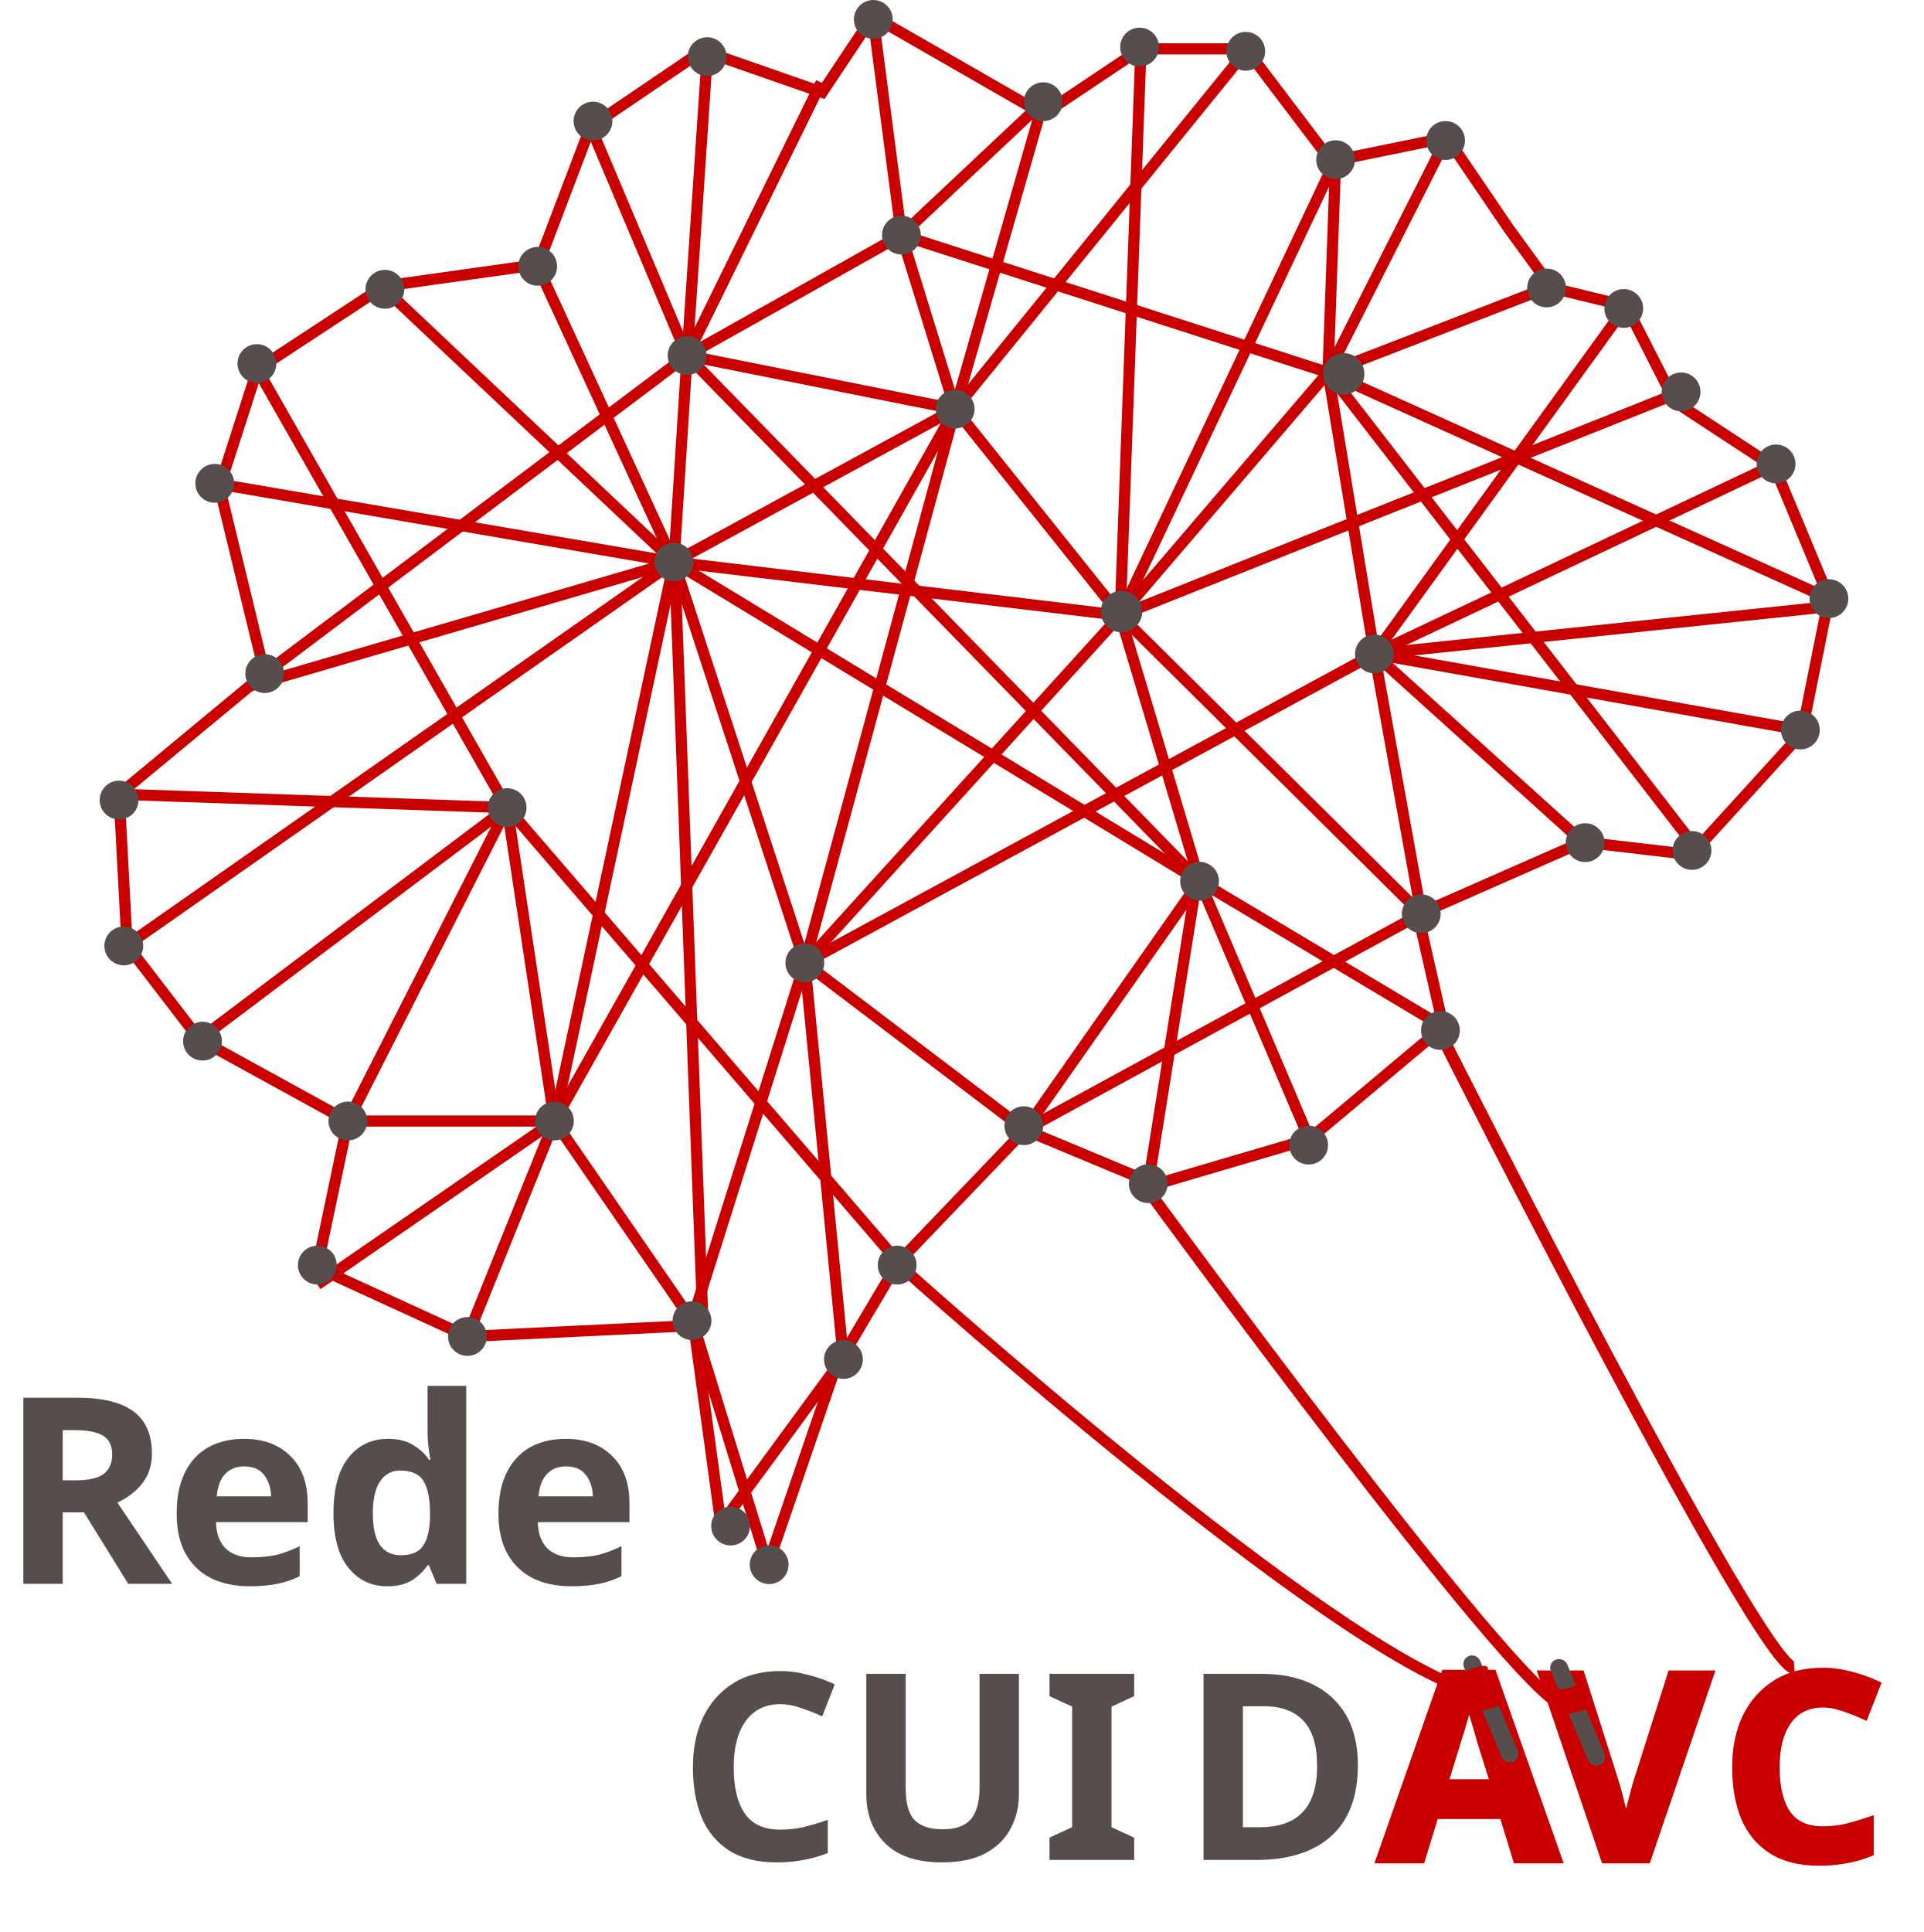
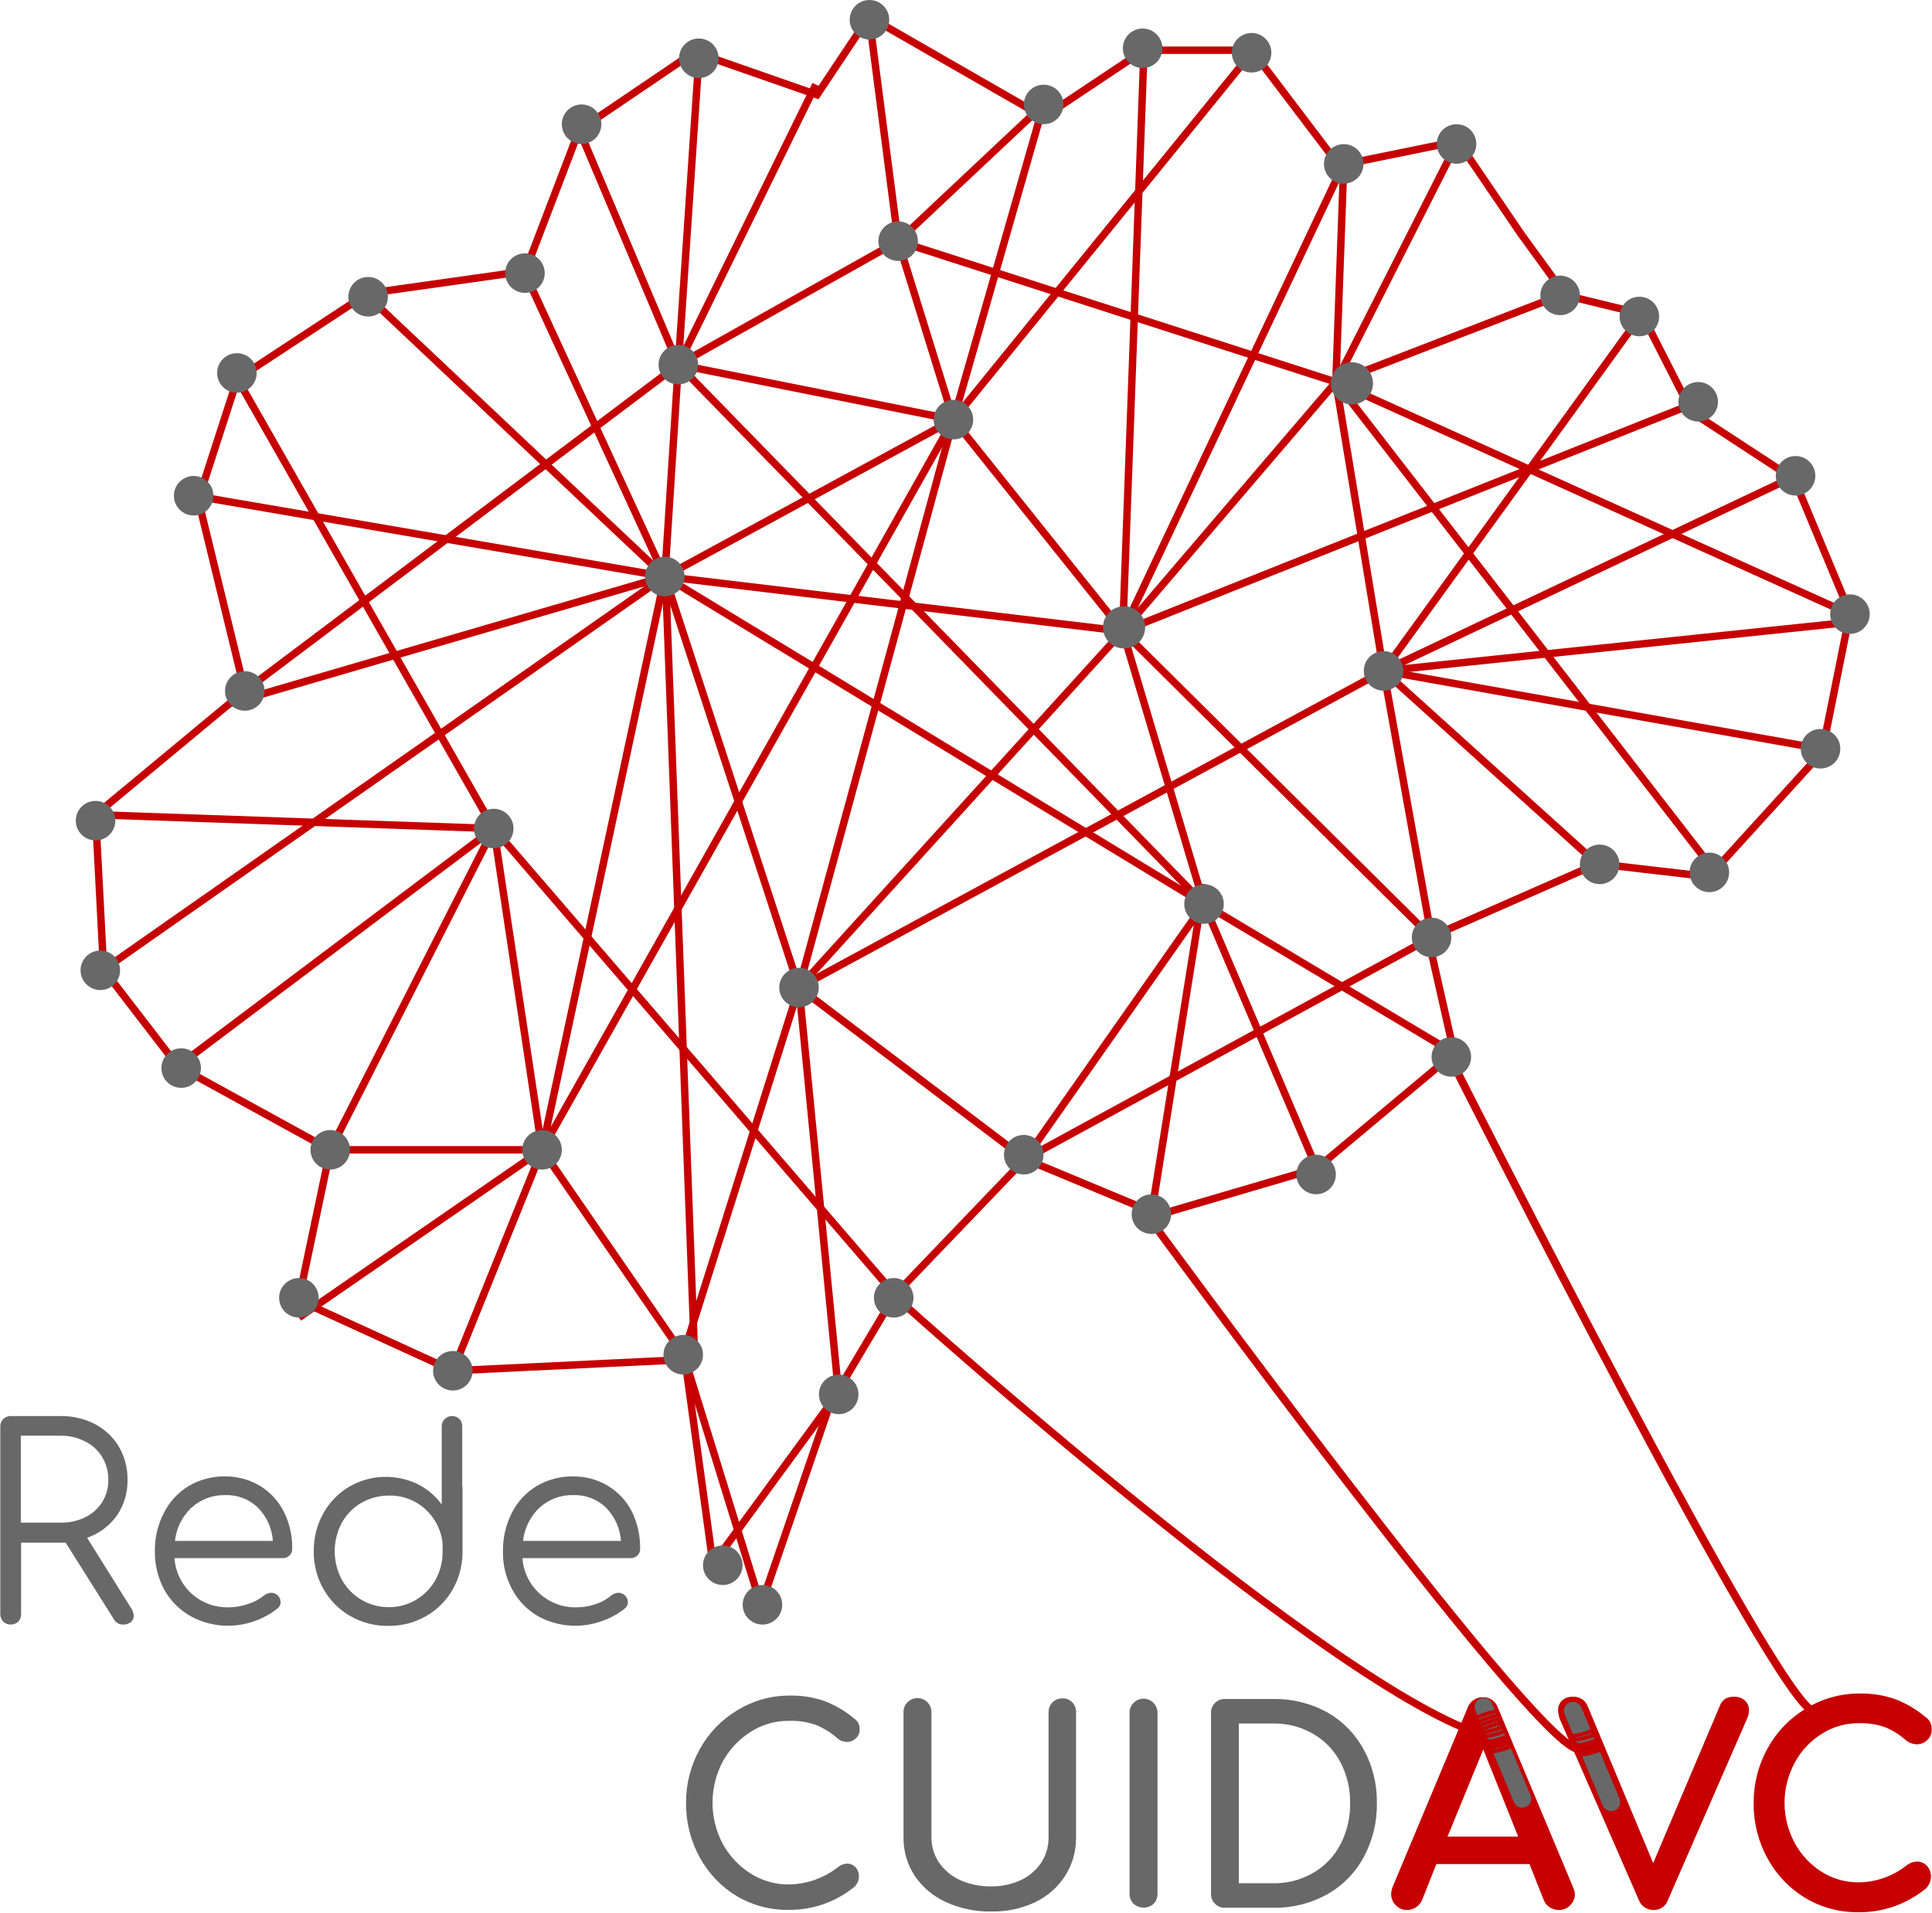
- <svg xmlns="http://www.w3.org/2000/svg" viewBox="0 0 86.24 86.62">
-   <g id="b7fd9352-2a1b-4f83-9048-a887847f42cc" data-name="Camada 2">
-     <g id="fd2fbf34-5417-4d8d-b3c2-313341dd1f88" data-name="layout">
-       <g>
-         <polyline points="34.6 69.66 37.44 61.38 40.28 56.59 45.96 50.66 51.81 53.1 58.71 51.07 64.72 46.03 63.58 41 70.97 37.75 75.84 38.32 80.79 32.88 82.01 26.79 79.58 20.95 75.11 18.02 72.92 13.72 69.59 12.91 67.64 10.23 64.88 6.17 59.69 7.23 55.87 2.19 51.16 2.19 46.78 5.12 39.14 0.73 36.87 4.14 31.51 2.27 26.48 5.68 24.13 11.86 17.22 12.83 11.54 16.56 9.84 21.84 11.87 30.2 5.34 35.61 5.7 42.38 8.94 46.6 15.6 50.26 14.22 56.83 20.96 59.92 31.11 59.43 32.33 68.36" fill="none" stroke="#ca0000" stroke-miterlimit="10" stroke-width="0.5" />
-         <line x1="32.32" y1="68.36" x2="37.44" y2="61.38" fill="none" stroke="#ca0000" stroke-miterlimit="10" stroke-width="0.5" />
-         <line x1="34.39" y1="70.07" x2="31.11" y2="59.43" fill="none" stroke="#ca0000" stroke-miterlimit="10" stroke-width="0.5" />
-         <line x1="45.96" y1="50.66" x2="36.09" y2="43.17" fill="none" stroke="#ca0000" stroke-miterlimit="10" stroke-width="0.5" />
-         <line x1="53.79" y1="39.51" x2="45.96" y2="50.66" fill="none" stroke="#ca0000" stroke-miterlimit="10" stroke-width="0.5" />
-         <line x1="58.71" y1="51.07" x2="53.79" y2="39.51" fill="none" stroke="#ca0000" stroke-miterlimit="10" stroke-width="0.5" />
-         <line x1="64.72" y1="46.04" x2="53.79" y2="39.51" fill="none" stroke="#ca0000" stroke-miterlimit="10" stroke-width="0.5" />
-         <line x1="51.49" y1="53.07" x2="53.79" y2="38.65" fill="none" stroke="#ca0000" stroke-miterlimit="10" stroke-width="0.5" />
-         <line x1="63.73" y1="40.97" x2="45.96" y2="50.66" fill="none" stroke="#ca0000" stroke-miterlimit="10" stroke-width="0.5" />
-         <line x1="61.63" y1="29.32" x2="63.73" y2="40.97" fill="none" stroke="#ca0000" stroke-miterlimit="10" stroke-width="0.5" />
-         <line x1="70.97" y1="37.75" x2="61.63" y2="29.32" fill="none" stroke="#ca0000" stroke-miterlimit="10" stroke-width="0.5" />
-         <line x1="69.35" y1="12.91" x2="59.55" y2="16.7" fill="none" stroke="#ca0000" stroke-miterlimit="10" stroke-width="0.5" />
-         <line x1="75.87" y1="37.78" x2="59.55" y2="16.7" fill="none" stroke="#ca0000" stroke-miterlimit="10" stroke-width="0.5" />
-         <line x1="81.6" y1="27.24" x2="61.63" y2="29.32" fill="none" stroke="#ca0000" stroke-miterlimit="10" stroke-width="0.5" />
-         <line x1="63.73" y1="40.97" x2="50.23" y2="27.59" fill="none" stroke="#ca0000" stroke-miterlimit="10" stroke-width="0.5" />
-         <line x1="82.01" y1="26.84" x2="59.55" y2="16.7" fill="none" stroke="#ca0000" stroke-miterlimit="10" stroke-width="0.5" />
-         <line x1="75.38" y1="17.57" x2="50.23" y2="27.59" fill="none" stroke="#ca0000" stroke-miterlimit="10" stroke-width="0.5" />
-         <line x1="79.64" y1="20.8" x2="61.63" y2="29.32" fill="none" stroke="#ca0000" stroke-miterlimit="10" stroke-width="0.5" />
-         <line x1="80.73" y1="32.73" x2="61.63" y2="29.32" fill="none" stroke="#ca0000" stroke-miterlimit="10" stroke-width="0.5" />
-         <line x1="64.88" y1="6.17" x2="59.55" y2="16.7" fill="none" stroke="#ca0000" stroke-miterlimit="10" stroke-width="0.5" />
-         <line x1="59.89" y1="7.16" x2="59.55" y2="16.7" fill="none" stroke="#ca0000" stroke-miterlimit="10" stroke-width="0.5" />
-         <line x1="51.16" y1="2.19" x2="50.23" y2="27.59" fill="none" stroke="#ca0000" stroke-miterlimit="10" stroke-width="0.5" />
-         <line x1="55.86" y1="2.3" x2="42.83" y2="18.34" fill="none" stroke="#ca0000" stroke-miterlimit="10" stroke-width="0.5" />
-         <line x1="40.42" y1="10.54" x2="42.83" y2="18.34" fill="none" stroke="#ca0000" stroke-miterlimit="10" stroke-width="0.5" />
-         <line x1="50.23" y1="27.59" x2="42.83" y2="18.34" fill="none" stroke="#ca0000" stroke-miterlimit="10" stroke-width="0.5" />
-         <line x1="36.09" y1="43.17" x2="50.23" y2="27.59" fill="none" stroke="#ca0000" stroke-miterlimit="10" stroke-width="0.5" />
-         <line x1="53.79" y1="39.51" x2="50.23" y2="27.59" fill="none" stroke="#ca0000" stroke-miterlimit="10" stroke-width="0.5" />
-         <line x1="59.89" y1="7.16" x2="50.23" y2="27.59" fill="none" stroke="#ca0000" stroke-miterlimit="10" stroke-width="0.5" />
-         <line x1="46.78" y1="4.56" x2="42.83" y2="18.34" fill="none" stroke="#ca0000" stroke-miterlimit="10" stroke-width="0.5" />
-         <line x1="39.16" y1="0.87" x2="40.42" y2="10.54" fill="none" stroke="#ca0000" stroke-miterlimit="10" stroke-width="0.5" />
-         <line x1="31.71" y1="2.54" x2="30.81" y2="15.94" fill="none" stroke="#ca0000" stroke-miterlimit="10" stroke-width="0.5" />
-         <line x1="26.48" y1="5.68" x2="30.81" y2="15.94" fill="none" stroke="#ca0000" stroke-miterlimit="10" stroke-width="0.5" />
-         <line x1="24.11" y1="11.94" x2="30.22" y2="25.2" fill="none" stroke="#ca0000" stroke-miterlimit="10" stroke-width="0.5" />
-         <line x1="30.81" y1="15.94" x2="42.83" y2="18.34" fill="none" stroke="#ca0000" stroke-miterlimit="10" stroke-width="0.5" />
-         <line x1="36.82" y1="3.7" x2="30.81" y2="15.94" fill="none" stroke="#ca0000" stroke-miterlimit="10" stroke-width="0.5" />
-         <line x1="40.42" y1="10.54" x2="30.81" y2="15.94" fill="none" stroke="#ca0000" stroke-miterlimit="10" stroke-width="0.5" />
-         <line x1="46.78" y1="4.56" x2="40.42" y2="10.54" fill="none" stroke="#ca0000" stroke-miterlimit="10" stroke-width="0.5" />
-         <line x1="59.55" y1="16.7" x2="40.42" y2="10.54" fill="none" stroke="#ca0000" stroke-miterlimit="10" stroke-width="0.5" />
-         <line x1="61.63" y1="29.32" x2="59.55" y2="16.7" fill="none" stroke="#ca0000" stroke-miterlimit="10" stroke-width="0.5" />
-         <line x1="50.23" y1="27.59" x2="59.55" y2="16.7" fill="none" stroke="#ca0000" stroke-miterlimit="10" stroke-width="0.5" />
-         <line x1="11.87" y1="30.2" x2="30.81" y2="15.94" fill="none" stroke="#ca0000" stroke-miterlimit="10" stroke-width="0.5" />
-         <line x1="9.63" y1="21.67" x2="30.22" y2="25.2" fill="none" stroke="#ca0000" stroke-miterlimit="10" stroke-width="0.5" />
-         <line x1="17.26" y1="12.97" x2="30.22" y2="25.2" fill="none" stroke="#ca0000" stroke-miterlimit="10" stroke-width="0.5" />
-         <line x1="11.54" y1="16.56" x2="22.74" y2="36.21" fill="none" stroke="#ca0000" stroke-miterlimit="10" stroke-width="0.5" />
-         <line x1="15.6" y1="50.26" x2="22.74" y2="36.21" fill="none" stroke="#ca0000" stroke-miterlimit="10" stroke-width="0.5" />
-         <line x1="5.69" y1="42.38" x2="30.22" y2="25.2" fill="none" stroke="#ca0000" stroke-miterlimit="10" stroke-width="0.5" />
-         <line x1="5.34" y1="35.61" x2="22.74" y2="36.21" fill="none" stroke="#ca0000" stroke-miterlimit="10" stroke-width="0.5" />
-         <line x1="8.94" y1="46.6" x2="22.74" y2="36.21" fill="none" stroke="#ca0000" stroke-miterlimit="10" stroke-width="0.5" />
-         <line x1="30.22" y1="25.2" x2="11.2" y2="30.76" fill="none" stroke="#ca0000" stroke-miterlimit="10" stroke-width="0.5" />
-         <line x1="30.22" y1="25.2" x2="36.09" y2="43.17" fill="none" stroke="#ca0000" stroke-miterlimit="10" stroke-width="0.5" />
-         <line x1="42.83" y1="18.34" x2="36.09" y2="43.17" fill="none" stroke="#ca0000" stroke-miterlimit="10" stroke-width="0.5" />
-         <line x1="30.22" y1="25.2" x2="50.23" y2="27.59" fill="none" stroke="#ca0000" stroke-miterlimit="10" stroke-width="0.5" />
-         <line x1="53.79" y1="39.51" x2="30.22" y2="25.2" fill="none" stroke="#ca0000" stroke-miterlimit="10" stroke-width="0.5" />
-         <line x1="61.63" y1="29.32" x2="36.09" y2="43.17" fill="none" stroke="#ca0000" stroke-miterlimit="10" stroke-width="0.5" />
-         <line x1="31.03" y1="59.21" x2="36.09" y2="43.17" fill="none" stroke="#ca0000" stroke-miterlimit="10" stroke-width="0.5" />
-         <line x1="40.28" y1="56.59" x2="22.74" y2="36.21" fill="none" stroke="#ca0000" stroke-miterlimit="10" stroke-width="0.5" />
-         <line x1="24.86" y1="50.26" x2="42.83" y2="18.34" fill="none" stroke="#ca0000" stroke-miterlimit="10" stroke-width="0.5" />
-         <line x1="22.74" y1="36.21" x2="24.86" y2="50.26" fill="none" stroke="#ca0000" stroke-miterlimit="10" stroke-width="0.5" />
-         <line x1="30.22" y1="25.2" x2="24.86" y2="50.26" fill="none" stroke="#ca0000" stroke-miterlimit="10" stroke-width="0.5" />
-         <line x1="31.51" y1="59.05" x2="30.22" y2="24.33" fill="none" stroke="#ca0000" stroke-miterlimit="10" stroke-width="0.5" />
-         <line x1="20.96" y1="59.92" x2="24.86" y2="50.26" fill="none" stroke="#ca0000" stroke-miterlimit="10" stroke-width="0.5" />
-         <line x1="15.6" y1="50.26" x2="24.86" y2="50.26" fill="none" stroke="#ca0000" stroke-miterlimit="10" stroke-width="0.5" />
-         <line x1="14.23" y1="57.59" x2="24.86" y2="50.26" fill="none" stroke="#ca0000" stroke-miterlimit="10" stroke-width="0.5" />
-         <line x1="31.03" y1="59.21" x2="24.86" y2="50.26" fill="none" stroke="#ca0000" stroke-miterlimit="10" stroke-width="0.5" />
-         <line x1="37.82" y1="60.95" x2="36.09" y2="43.17" fill="none" stroke="#ca0000" stroke-miterlimit="10" stroke-width="0.5" />
-         <line x1="72.92" y1="13.72" x2="61.63" y2="29.32" fill="none" stroke="#ca0000" stroke-miterlimit="10" stroke-width="0.5" />
-         <line x1="42.83" y1="18.34" x2="30.22" y2="25.2" fill="none" stroke="#ca0000" stroke-miterlimit="10" stroke-width="0.5" />
-         <line x1="53.79" y1="39.51" x2="30.81" y2="15.94" fill="none" stroke="#ca0000" stroke-miterlimit="10" stroke-width="0.5" />
-         <line x1="30.22" y1="25.2" x2="30.81" y2="15.94" fill="none" stroke="#ca0000" stroke-miterlimit="10" stroke-width="0.5" />
-         <text transform="translate(30.4 83.39)" font-size="11.69" fill="#564d4c" font-family="Comfortaa-Bold, Comfortaa" font-weight="700">CUI<tspan x="22.52" y="0" letter-spacing="-0.02em">D</tspan>
-           <tspan x="31.44" y="0" fill="#ca0000" stroke="#ca0000" stroke-miterlimit="10" stroke-width="0.3" letter-spacing="-0.08em">A</tspan>
-           <tspan x="38.72" y="0" fill="#ca0000" stroke="#ca0000" stroke-miterlimit="10" stroke-width="0.3" letter-spacing="-0.05em">V</tspan>
-           <tspan x="46.75" y="0" fill="#ca0000" stroke="#ca0000" stroke-miterlimit="10" stroke-width="0.3">C</tspan>
-         </text>
-         <text transform="translate(0 71.01)" font-size="11.69" fill="#564d4c" font-family="Comfortaa-Bold, Comfortaa" font-weight="700">R<tspan x="7.39" y="0" letter-spacing="-0.02em">e</tspan>
-           <tspan x="14.42" y="0">de</tspan>
-         </text>
-         <path d="M66.11,75.87C59.6,74,40.84,57.17,40.84,57.17" fill="none" stroke="#ca0000" stroke-miterlimit="10" stroke-width="0.5" />
-         <path d="M64.86,46.87s14.13,28,15.6,27.91" fill="none" stroke="#ca0000" stroke-miterlimit="10" stroke-width="0.54" />
-         <g>
-           <rect x="66.46" y="74.05" width="0.78" height="5.14" rx="0.39" transform="translate(-24.45 31.86) rotate(-22.78)" fill="#564d4c" />
-           <path d="M66.54,74.87c.18-.09-.05-.11-.78.18" fill="none" stroke="#ca0000" stroke-miterlimit="10" stroke-width="0.25" />
-           <path d="M66.74,75.39c.18-.1,0-.12-.77.17" fill="none" stroke="#ca0000" stroke-miterlimit="10" stroke-width="0.25" />
-           <path d="M66.68,75.22c.18-.09-.05-.12-.78.18" fill="none" stroke="#ca0000" stroke-miterlimit="10" stroke-width="0.25" />
-           <path d="M66.6,75.06c.17-.1,0-.12-.78.17" fill="none" stroke="#ca0000" stroke-miterlimit="10" stroke-width="0.25" />
-           <path d="M66,75.66s-.12,0,0,.07a4.14,4.14,0,0,0,.89-.24s.09-.08-.06,0" fill="none" stroke="#ca0000" stroke-miterlimit="10" stroke-width="0.25" />
-           <path d="M66.12,75.84s-.16,0-.09.07a3.68,3.68,0,0,0,.88-.24s.07-.09-.08,0" fill="none" stroke="#ca0000" stroke-miterlimit="10" stroke-width="0.25" />
-           <path d="M66.23,76.07s-.16,0-.09.07A3.61,3.61,0,0,0,67,75.9s.06-.09-.08-.05" fill="none" stroke="#ca0000" stroke-miterlimit="10" stroke-width="0.25" />
-           <path d="M66.28,76.22s-.16,0-.09.07a3.46,3.46,0,0,0,.88-.24s.07-.09-.07,0" fill="none" stroke="#ca0000" stroke-miterlimit="10" stroke-width="0.25" />
-           <path d="M66.35,76.34s-.17,0-.1.07a3.61,3.61,0,0,0,.89-.24s.06-.09-.08,0" fill="none" stroke="#ca0000" stroke-miterlimit="10" stroke-width="0.25" />
-           <path d="M66.4,76.51s-.16,0-.1.07a3.61,3.61,0,0,0,.89-.24s.06-.09-.08,0" fill="none" stroke="#ca0000" stroke-miterlimit="10" stroke-width="0.25" />
-         </g>
-         <path d="M51.43,53.3s16.5,22.59,18.64,23.14" fill="none" stroke="#ca0000" stroke-miterlimit="10" stroke-width="0.52" />
-         <g>
-           <path d="M71.73,79.14h0a.41.41,0,0,1-.52-.22l-1.67-4a.39.39,0,0,1,.22-.51h0a.41.41,0,0,1,.52.22l1.67,4A.39.39,0,0,1,71.73,79.14Z" fill="#564d4c" />
-           <path d="M69.89,75.82s-.12,0,0,.07a4,4,0,0,0,.9-.23s.09-.08,0,0" fill="none" stroke="#ca0000" stroke-miterlimit="10" stroke-width="0.25" />
-           <path d="M70,76s-.17,0-.1.07a4.19,4.19,0,0,0,.91-.23s.06-.09-.08,0" fill="none" stroke="#ca0000" stroke-miterlimit="10" stroke-width="0.25" />
-           <path d="M70.12,76.23s-.16,0-.09.07a4,4,0,0,0,.9-.23s.07-.09-.08,0" fill="none" stroke="#ca0000" stroke-miterlimit="10" stroke-width="0.25" />
-           <path d="M70.17,76.37s-.17,0-.1.07a3.52,3.52,0,0,0,.91-.22s.06-.09-.08,0" fill="none" stroke="#ca0000" stroke-miterlimit="10" stroke-width="0.25" />
-           <path d="M70.23,76.5s-.16,0-.09.07a4,4,0,0,0,.9-.23s.07-.09-.08,0" fill="none" stroke="#ca0000" stroke-miterlimit="10" stroke-width="0.25" />
-           <path d="M70.29,76.66s-.17,0-.1.07a3.38,3.38,0,0,0,.9-.22s.07-.09-.08-.05" fill="none" stroke="#ca0000" stroke-miterlimit="10" stroke-width="0.25" />
-         </g>
-         <circle cx="60.25" cy="16.76" r="0.93" fill="#564d4c" />
-         <circle cx="51.49" cy="53.07" r="0.87" fill="#564d4c" />
-         <circle cx="58.68" cy="51.34" r="0.87" fill="#564d4c" />
-         <circle cx="64.59" cy="46.2" r="0.87" fill="#564d4c" />
-         <circle cx="53.79" cy="39.51" r="0.87" fill="#564d4c" />
-         <circle cx="63.73" cy="40.97" r="0.87" fill="#564d4c" />
-         <circle cx="45.91" cy="50.47" r="0.87" fill="#564d4c" />
-         <circle cx="50.29" cy="27.42" r="0.93" fill="#564d4c" />
-         <circle cx="36.09" cy="43.17" r="0.87" fill="#564d4c" />
-         <circle cx="40.23" cy="56.72" r="0.87" fill="#564d4c" />
-         <circle cx="31.03" cy="59.21" r="0.87" fill="#564d4c" />
-         <circle cx="37.82" cy="60.95" r="0.87" fill="#564d4c" />
-         <circle cx="32.76" cy="68.42" r="0.87" fill="#564d4c" />
-         <circle cx="34.49" cy="70.15" r="0.87" fill="#564d4c" />
-         <circle cx="71.08" cy="37.78" r="0.87" fill="#564d4c" />
-         <circle cx="75.87" cy="38.13" r="0.87" fill="#564d4c" />
-         <circle cx="82.01" cy="26.84" r="0.87" fill="#564d4c" />
-         <circle cx="61.63" cy="29.32" r="0.87" fill="#564d4c" />
-         <circle cx="69.35" cy="12.91" r="0.87" fill="#564d4c" />
-         <circle cx="75.38" cy="17.57" r="0.87" fill="#564d4c" />
-         <circle cx="64.82" cy="6.3" r="0.87" fill="#564d4c" />
-         <circle cx="42.83" cy="18.34" r="0.87" fill="#564d4c" />
-         <circle cx="55.86" cy="2.3" r="0.87" fill="#564d4c" />
-         <circle cx="39.16" cy="0.87" r="0.87" fill="#564d4c" />
-         <circle cx="59.89" cy="7.16" r="0.87" fill="#564d4c" />
-         <circle cx="40.42" cy="10.54" r="0.87" fill="#564d4c" />
-         <circle cx="30.22" cy="25.2" r="0.87" fill="#564d4c" />
-         <circle cx="30.81" cy="15.94" r="0.87" fill="#564d4c" />
-         <circle cx="31.71" cy="2.54" r="0.87" fill="#564d4c" />
-         <circle cx="24.11" cy="11.94" r="0.87" fill="#564d4c" />
-         <circle cx="22.74" cy="36.21" r="0.87" fill="#564d4c" />
-         <circle cx="17.26" cy="12.97" r="0.87" fill="#564d4c" />
-         <circle cx="11.52" cy="16.3" r="0.87" fill="#564d4c" />
-         <circle cx="9.63" cy="21.67" r="0.87" fill="#564d4c" />
-         <circle cx="11.87" cy="30.2" r="0.87" fill="#564d4c" />
-         <circle cx="5.34" cy="35.87" r="0.87" fill="#564d4c" />
-         <circle cx="9.08" cy="46.68" r="0.87" fill="#564d4c" />
-         <circle cx="5.55" cy="42.41" r="0.87" fill="#564d4c" />
-         <circle cx="15.6" cy="50.26" r="0.87" fill="#564d4c" />
-         <circle cx="14.23" cy="56.72" r="0.87" fill="#564d4c" />
-         <circle cx="20.96" cy="59.92" r="0.87" fill="#564d4c" />
-         <circle cx="24.86" cy="50.26" r="0.87" fill="#564d4c" />
-         <circle cx="79.64" cy="20.8" r="0.87" fill="#564d4c" />
-         <circle cx="46.78" cy="4.56" r="0.87" fill="#564d4c" />
-         <circle cx="51.1" cy="2.11" r="0.87" fill="#564d4c" />
-         <circle cx="80.73" cy="32.73" r="0.87" fill="#564d4c" />
-         <circle cx="72.81" cy="13.83" r="0.87" fill="#564d4c" />
-         <circle cx="26.59" cy="5.43" r="0.87" fill="#564d4c" />
-       </g>
+ <svg xmlns="http://www.w3.org/2000/svg" viewBox="0 0 129.99 128.72">
+   <defs>
+     <style>.cls-1,.cls-4,.cls-5,.cls-6{fill:none;}.cls-1,.cls-3,.cls-4,.cls-5,.cls-6{stroke:#c60000;stroke-miterlimit:10;}.cls-1{stroke-width:0.5px;}.cls-2{fill:#686868;}.cls-3{fill:#c60000;stroke-width:0.3px;}.cls-4{stroke-width:0.54px;}.cls-5{stroke-width:0.25px;}.cls-6{stroke-width:0.52px;}</style>
+   </defs>
+   <g id="Layer_2" data-name="Layer 2">
+     <g id="Pontos">
+       <polyline class="cls-1" points="51.47 107.25 55.84 94.5 60.22 87.13 68.97 78 77.97 81.75 88.59 78.63 97.84 70.88 96.09 63.13 107.47 58.13 114.97 59 122.59 50.63 124.47 41.25 120.72 32.25 113.84 27.75 110.47 21.13 105.34 19.88 102.34 15.75 98.09 9.5 90.09 11.13 84.22 3.38 76.97 3.38 70.22 7.88 58.47 1.13 54.97 6.38 46.72 3.5 38.97 8.75 35.34 18.25 24.72 19.75 15.97 25.5 13.34 33.63 16.47 46.5 6.43 54.83 6.97 65.25 11.97 71.75 22.22 77.38 20.09 87.5 30.47 92.25 46.09 91.5 47.97 105.25" />
+       <line class="cls-1" x1="47.97" y1="105.25" x2="55.84" y2="94.5" />
+       <line class="cls-1" x1="51.15" y1="107.88" x2="46.09" y2="91.5" />
+       <line class="cls-1" x1="68.97" y1="78" x2="53.76" y2="66.46" />
+       <line class="cls-1" x1="81.01" y1="60.84" x2="68.97" y2="78" />
+       <line class="cls-1" x1="88.59" y1="78.63" x2="81.01" y2="60.84" />
+       <line class="cls-1" x1="97.84" y1="70.88" x2="81.01" y2="60.84" />
+       <line class="cls-1" x1="77.47" y1="81.71" x2="81.01" y2="59.5" />
+       <line class="cls-1" x1="96.32" y1="63.09" x2="68.97" y2="78" />
+       <line class="cls-1" x1="93.09" y1="45.15" x2="96.32" y2="63.09" />
+       <line class="cls-1" x1="107.47" y1="58.13" x2="93.09" y2="45.15" />
+       <line class="cls-1" x1="104.97" y1="19.88" x2="89.88" y2="25.71" />
+       <line class="cls-1" x1="115.01" y1="58.17" x2="89.88" y2="25.71" />
+       <line class="cls-1" x1="123.83" y1="41.94" x2="93.09" y2="45.15" />
+       <line class="cls-1" x1="96.32" y1="63.09" x2="75.54" y2="42.48" />
+       <line class="cls-1" x1="124.47" y1="41.33" x2="89.88" y2="25.71" />
+       <line class="cls-1" x1="114.26" y1="27.04" x2="75.54" y2="42.48" />
+       <line class="cls-1" x1="120.81" y1="32.02" x2="93.09" y2="45.15" />
+       <line class="cls-1" x1="122.49" y1="50.39" x2="93.09" y2="45.15" />
+       <line class="cls-1" x1="98.09" y1="9.5" x2="89.88" y2="25.71" />
+       <line class="cls-1" x1="90.41" y1="11.03" x2="89.88" y2="25.71" />
+       <line class="cls-1" x1="76.97" y1="3.38" x2="75.54" y2="42.48" />
+       <line class="cls-1" x1="84.21" y1="3.55" x2="64.15" y2="28.24" />
+       <line class="cls-1" x1="60.43" y1="16.23" x2="64.15" y2="28.24" />
+       <line class="cls-1" x1="75.54" y1="42.48" x2="64.15" y2="28.24" />
+       <line class="cls-1" x1="53.76" y1="66.46" x2="75.54" y2="42.48" />
+       <line class="cls-1" x1="81.01" y1="60.84" x2="75.54" y2="42.48" />
+       <line class="cls-1" x1="90.41" y1="11.03" x2="75.54" y2="42.48" />
+       <line class="cls-1" x1="70.22" y1="7.03" x2="64.15" y2="28.24" />
+       <line class="cls-1" x1="58.5" y1="1.33" x2="60.43" y2="16.23" />
+       <line class="cls-1" x1="47.02" y1="3.92" x2="45.64" y2="24.54" />
+       <line class="cls-1" x1="38.97" y1="8.75" x2="45.64" y2="24.54" />
+       <line class="cls-1" x1="35.32" y1="18.38" x2="44.73" y2="38.8" />
+       <line class="cls-1" x1="45.64" y1="24.54" x2="64.15" y2="28.24" />
+       <line class="cls-1" x1="54.89" y1="5.69" x2="45.64" y2="24.54" />
+       <line class="cls-1" x1="60.43" y1="16.23" x2="45.64" y2="24.54" />
+       <line class="cls-1" x1="70.22" y1="7.03" x2="60.43" y2="16.23" />
+       <line class="cls-1" x1="89.88" y1="25.71" x2="60.43" y2="16.23" />
+       <line class="cls-1" x1="93.09" y1="45.15" x2="89.88" y2="25.71" />
+       <line class="cls-1" x1="75.54" y1="42.48" x2="89.88" y2="25.71" />
+       <line class="cls-1" x1="16.47" y1="46.5" x2="45.64" y2="24.54" />
+       <line class="cls-1" x1="13.03" y1="33.36" x2="44.73" y2="38.8" />
+       <line class="cls-1" x1="24.77" y1="19.97" x2="44.73" y2="38.8" />
+       <line class="cls-1" x1="15.97" y1="25.5" x2="33.22" y2="55.76" />
+       <line class="cls-1" x1="22.22" y1="77.38" x2="33.22" y2="55.76" />
+       <line class="cls-1" x1="6.97" y1="65.25" x2="44.73" y2="38.8" />
+       <line class="cls-1" x1="6.43" y1="54.83" x2="33.22" y2="55.76" />
+       <line class="cls-1" x1="11.97" y1="71.75" x2="33.22" y2="55.76" />
+       <line class="cls-1" x1="44.73" y1="38.8" x2="15.44" y2="47.35" />
+       <line class="cls-1" x1="44.73" y1="38.8" x2="53.76" y2="66.46" />
+       <line class="cls-1" x1="64.15" y1="28.24" x2="53.76" y2="66.46" />
+       <line class="cls-1" x1="44.73" y1="38.8" x2="75.54" y2="42.48" />
+       <line class="cls-1" x1="81.01" y1="60.84" x2="44.73" y2="38.8" />
+       <line class="cls-1" x1="93.09" y1="45.15" x2="53.76" y2="66.46" />
+       <line class="cls-1" x1="45.97" y1="91.17" x2="53.76" y2="66.46" />
+       <line class="cls-1" x1="60.22" y1="87.13" x2="33.22" y2="55.76" />
+       <line class="cls-1" x1="36.47" y1="77.38" x2="64.15" y2="28.24" />
+       <line class="cls-1" x1="33.22" y1="55.76" x2="36.47" y2="77.38" />
+       <line class="cls-1" x1="44.73" y1="38.8" x2="36.47" y2="77.38" />
+       <line class="cls-1" x1="46.72" y1="90.92" x2="44.73" y2="37.47" />
+       <line class="cls-1" x1="30.47" y1="92.25" x2="36.47" y2="77.38" />
+       <line class="cls-1" x1="22.22" y1="77.38" x2="36.47" y2="77.38" />
+       <line class="cls-1" x1="20.11" y1="88.67" x2="36.47" y2="77.38" />
+       <line class="cls-1" x1="45.97" y1="91.17" x2="36.47" y2="77.38" />
+       <line class="cls-1" x1="56.43" y1="93.84" x2="53.76" y2="66.46" />
+       <line class="cls-1" x1="110.47" y1="21.13" x2="93.09" y2="45.15" />
+       <line class="cls-1" x1="64.15" y1="28.24" x2="44.73" y2="38.8" />
+       <line class="cls-1" x1="81.01" y1="60.84" x2="45.64" y2="24.54" />
+       <line class="cls-1" x1="44.73" y1="38.8" x2="45.64" y2="24.54" />
+       <path class="cls-2" d="M49.59,127.62A6.92,6.92,0,0,1,47.08,125a7.45,7.45,0,0,1-.92-3.66,7.35,7.35,0,0,1,.92-3.62,6.92,6.92,0,0,1,2.51-2.61,6.68,6.68,0,0,1,3.52-1,6.78,6.78,0,0,1,2.37.37,7.11,7.11,0,0,1,2,1.18.9.9,0,0,1,.29.34,1,1,0,0,1,.07.4.76.76,0,0,1-.26.59.86.86,0,0,1-.6.24,1,1,0,0,1-.63-.24,5.28,5.28,0,0,0-1.44-.9,4.94,4.94,0,0,0-1.82-.28,4.67,4.67,0,0,0-2.58.74,5.4,5.4,0,0,0-1.88,2,5.91,5.91,0,0,0,0,5.54,5.48,5.48,0,0,0,1.88,2,4.75,4.75,0,0,0,2.58.73,5.45,5.45,0,0,0,3.31-1.18,1,1,0,0,1,.59-.22.75.75,0,0,1,.57.24.91.91,0,0,1,.23.64,1,1,0,0,1-.29.67,6.87,6.87,0,0,1-4.41,1.56A6.66,6.66,0,0,1,49.59,127.62Z" />
+       <path class="cls-2" d="M63.63,128a5,5,0,0,1-2.09-1.77,4.6,4.6,0,0,1-.75-2.59v-8.41a.89.89,0,0,1,.27-.67.94.94,0,0,1,1.61.67v8.41a3,3,0,0,0,.51,1.71,3.53,3.53,0,0,0,1.42,1.18,4.92,4.92,0,0,0,2.08.42,4.62,4.62,0,0,0,2-.42,3.4,3.4,0,0,0,1.38-1.18,3.08,3.08,0,0,0,.49-1.71v-8.41a.91.91,0,0,1,.94-.93.85.85,0,0,1,.65.26.88.88,0,0,1,.26.67v8.41a4.73,4.73,0,0,1-.72,2.58,4.92,4.92,0,0,1-2,1.78,6.6,6.6,0,0,1-3,.64A6.94,6.94,0,0,1,63.63,128Z" />
+       <path class="cls-2" d="M76.27,128.12a.9.9,0,0,1-.27-.66V115.27a.89.89,0,0,1,.27-.67.94.94,0,0,1,1.61.67v12.19a.93.93,0,0,1-.26.66,1,1,0,0,1-1.35,0Z" />
+       <path class="cls-2" d="M81.75,128.12a.9.9,0,0,1-.27-.66V115.27a.91.91,0,0,1,.93-.93h3.26a7.3,7.3,0,0,1,3.62.89,6.42,6.42,0,0,1,2.46,2.5,7.33,7.33,0,0,1,.89,3.62,7.41,7.41,0,0,1-.89,3.64,6.29,6.29,0,0,1-2.46,2.5,7.2,7.2,0,0,1-3.62.9H82.41A.9.9,0,0,1,81.75,128.12Zm3.92-1.38a5.16,5.16,0,0,0,2.67-.69,4.7,4.7,0,0,0,1.84-1.91,5.84,5.84,0,0,0,.66-2.79,5.76,5.76,0,0,0-.66-2.77,4.74,4.74,0,0,0-1.84-1.9,5.16,5.16,0,0,0-2.67-.69H83.35v10.75Z" />
+       <path class="cls-3" d="M105.81,127.47a.88.88,0,0,1-.27.65.9.9,0,0,1-.66.27,1,1,0,0,1-.52-.15.85.85,0,0,1-.35-.42l-1-2.52H96.54l-1,2.52a1.06,1.06,0,0,1-.36.42,1,1,0,0,1-.51.15.87.87,0,0,1-.66-.28.92.92,0,0,1-.26-.65,1.22,1.22,0,0,1,.09-.42L98.88,115a.92.92,0,0,1,.88-.63.88.88,0,0,1,.89.63l5.07,12.11A1.12,1.12,0,0,1,105.81,127.47Zm-8.64-3.72h5.2l-2.57-6.41Z" />
+       <path class="cls-3" d="M117.3,114.55a.74.74,0,0,1,.23.56,1.27,1.27,0,0,1-.11.47l-5.33,12.22a.84.84,0,0,1-.84.59.89.89,0,0,1-.85-.59l-5.27-12.06a1.77,1.77,0,0,1-.15-.63.75.75,0,0,1,.23-.57.87.87,0,0,1,.62-.2.85.85,0,0,1,.86.55l4.54,10.88,4.61-10.88a.86.86,0,0,1,.32-.44,1,1,0,0,1,.52-.11A.86.86,0,0,1,117.3,114.55Z" />
+       <path class="cls-3" d="M121.57,127.62a6.92,6.92,0,0,1-2.51-2.61,7.45,7.45,0,0,1-.92-3.66,7.35,7.35,0,0,1,.92-3.62,6.92,6.92,0,0,1,2.51-2.61,6.71,6.71,0,0,1,3.52-1,6.78,6.78,0,0,1,2.37.37,7.11,7.11,0,0,1,2,1.18.81.81,0,0,1,.29.34,1,1,0,0,1,.07.4.76.76,0,0,1-.26.59.85.85,0,0,1-.6.24,1,1,0,0,1-.63-.24,5,5,0,0,0-1.44-.9,4.94,4.94,0,0,0-1.82-.28,4.67,4.67,0,0,0-2.58.74,5.29,5.29,0,0,0-1.87,2,5.83,5.83,0,0,0,0,5.54,5.37,5.37,0,0,0,1.87,2,4.75,4.75,0,0,0,2.58.73,5.43,5.43,0,0,0,3.31-1.18,1,1,0,0,1,.6-.22.74.74,0,0,1,.56.24.91.91,0,0,1,.23.64,1,1,0,0,1-.29.67,6.87,6.87,0,0,1-4.41,1.56A6.69,6.69,0,0,1,121.57,127.62Z" />
+       <path class="cls-2" d="M9,108.74a.55.55,0,0,1-.2.43.79.79,0,0,1-.52.16.64.64,0,0,1-.36-.09.84.84,0,0,1-.26-.27l-3.24-5.15h-3v4.81a.68.68,0,0,1-.19.5.71.71,0,0,1-.51.2.68.68,0,0,1-.7-.7V96a.68.68,0,0,1,.7-.7H4.07a4.87,4.87,0,0,1,2.34.55A4.11,4.11,0,0,1,8,97.36a4.34,4.34,0,0,1,.58,2.25A4.13,4.13,0,0,1,7.86,102a4.09,4.09,0,0,1-2,1.49l2.95,4.72A1,1,0,0,1,9,108.74Zm-4.88-6.27a3.52,3.52,0,0,0,1.63-.37,2.74,2.74,0,0,0,1.54-2.49,3,3,0,0,0-.41-1.55A2.79,2.79,0,0,0,5.71,97a3.51,3.51,0,0,0-1.64-.38H1.4v5.85Z" />
+       <path class="cls-2" d="M17.5,100a4.33,4.33,0,0,1,1.59,1.72,5.37,5.37,0,0,1,.57,2.51.58.58,0,0,1-.18.45.64.64,0,0,1-.47.18H11.74a3.56,3.56,0,0,0,1.15,2.39,3.6,3.6,0,0,0,2.52.92,4,4,0,0,0,1.3-.23,3.21,3.21,0,0,0,1.06-.57.82.82,0,0,1,.48-.18.64.64,0,0,1,.63.63.53.53,0,0,1-.2.42,5.14,5.14,0,0,1-1.51.84,5.24,5.24,0,0,1-4.34-.31A4.66,4.66,0,0,1,11.06,107a5.29,5.29,0,0,1-.64-2.59,5.42,5.42,0,0,1,.61-2.6A4.48,4.48,0,0,1,12.7,100a4.72,4.72,0,0,1,2.44-.64A4.52,4.52,0,0,1,17.5,100Zm-4.63,1.47a3.65,3.65,0,0,0-1.1,2.23h6.59a3.52,3.52,0,0,0-1-2.23,3,3,0,0,0-2.21-.85A3.21,3.21,0,0,0,12.87,101.48Z" />
+       <path class="cls-2" d="M31.12,100.17v4.23a5.12,5.12,0,0,1-.65,2.55,4.81,4.81,0,0,1-1.8,1.81,5,5,0,0,1-2.55.66,5,5,0,0,1-2.55-.66,4.81,4.81,0,0,1-1.8-1.81,5,5,0,0,1-.66-2.55,5.19,5.19,0,0,1,.64-2.55,4.8,4.8,0,0,1,1.75-1.8,4.91,4.91,0,0,1,4.62-.16,4.48,4.48,0,0,1,1.6,1.36V96a.65.65,0,0,1,.2-.5.72.72,0,0,1,1,0,.71.71,0,0,1,.18.5v4A.39.39,0,0,1,31.12,100.17ZM28,107.66a3.61,3.61,0,0,0,1.31-1.35,3.92,3.92,0,0,0,.47-1.91c0-.21,0-.36,0-.45a.15.15,0,0,1,0-.09,3.6,3.6,0,0,0-1.18-2.31,3.49,3.49,0,0,0-2.42-.9,3.7,3.7,0,0,0-1.87.49,3.51,3.51,0,0,0-1.31,1.34,4.06,4.06,0,0,0,0,3.83,3.58,3.58,0,0,0,3.18,1.85A3.54,3.54,0,0,0,28,107.66Z" />
+       <path class="cls-2" d="M40.91,100a4.28,4.28,0,0,1,1.6,1.72,5.49,5.49,0,0,1,.56,2.51.58.58,0,0,1-.18.45.62.62,0,0,1-.46.18H35.15a3.56,3.56,0,0,0,3.68,3.31,4,4,0,0,0,1.3-.23,3.06,3.06,0,0,0,1-.57.87.87,0,0,1,.49-.18.69.69,0,0,1,.4.15.66.66,0,0,1,.23.48.56.56,0,0,1-.2.42,5.14,5.14,0,0,1-1.51.84,5.24,5.24,0,0,1-4.34-.31A4.59,4.59,0,0,1,34.48,107a5.18,5.18,0,0,1-.64-2.59,5.54,5.54,0,0,1,.6-2.6A4.43,4.43,0,0,1,36.12,100a4.7,4.7,0,0,1,2.44-.64A4.48,4.48,0,0,1,40.91,100Zm-4.62,1.47a3.65,3.65,0,0,0-1.1,2.23h6.59a3.52,3.52,0,0,0-1-2.23,3,3,0,0,0-2.21-.85A3.19,3.19,0,0,0,36.29,101.48Z" />
+       <path class="cls-1" d="M100,116.82C90,114,61.07,88,61.07,88" />
+       <path class="cls-4" d="M98.06,72.16s21.75,43.06,24,43" />
+       <rect class="cls-2" x="100.52" y="114.01" width="1.21" height="7.91" rx="0.6" transform="translate(-37.79 48.35) rotate(-22.78)" />
+       <path class="cls-5" d="M100.65,115.28c.27-.15-.08-.18-1.2.26" />
+       <path class="cls-5" d="M101,116.07c.27-.15-.08-.18-1.2.27" />
+       <path class="cls-5" d="M100.87,115.81c.27-.14-.08-.18-1.2.27" />
+       <path class="cls-5" d="M100.73,115.56c.28-.14-.07-.18-1.19.27" />
+       <path class="cls-5" d="M99.82,116.48s-.19.06-.08.11a5.28,5.28,0,0,0,1.36-.37s.14-.12-.08,0" />
+       <path class="cls-5" d="M100,116.76s-.25.06-.15.11a5.19,5.19,0,0,0,1.37-.36s.1-.14-.12-.08" />
+       <path class="cls-5" d="M100.17,117.12s-.25.06-.14.11a5.78,5.78,0,0,0,1.37-.37s.09-.13-.13-.07" />
+       <path class="cls-5" d="M100.25,117.34s-.25.07-.15.11a5.19,5.19,0,0,0,1.37-.36s.1-.14-.12-.08" />
+       <path class="cls-5" d="M100.35,117.53s-.25.07-.15.11a5.19,5.19,0,0,0,1.37-.36s.1-.14-.12-.08" />
+       <path class="cls-5" d="M100.43,117.79s-.25.06-.15.11a5.19,5.19,0,0,0,1.37-.36s.1-.14-.12-.08" />
+       <path class="cls-6" d="M77.38,82.06s25.41,34.78,28.71,35.63" />
+       <path class="cls-2" d="M108.64,121.84h0a.62.62,0,0,1-.8-.32l-2.57-6.15a.6.6,0,0,1,.33-.79h0a.63.63,0,0,1,.8.33l2.57,6.15A.59.59,0,0,1,108.64,121.84Z" />
+       <path class="cls-5" d="M105.81,116.73s-.19.06-.09.11a6.07,6.07,0,0,0,1.39-.35s.15-.12-.08-.06" />
+       <path class="cls-5" d="M106,117s-.26.06-.15.11a6.07,6.07,0,0,0,1.39-.35s.1-.14-.12-.08" />
+       <path class="cls-5" d="M106.16,117.36s-.25.06-.14.11a5.79,5.79,0,0,0,1.39-.35s.1-.13-.13-.07" />
+       <path class="cls-5" d="M106.23,117.59s-.25.06-.14.1a5.33,5.33,0,0,0,1.39-.35s.1-.13-.12-.07" />
+       <path class="cls-5" d="M106.34,117.78s-.26.06-.15.1a5.24,5.24,0,0,0,1.39-.35s.1-.13-.12-.07" />
+       <path class="cls-5" d="M106.41,118s-.25.06-.14.11a5.79,5.79,0,0,0,1.39-.35s.1-.13-.13-.08" />
+       <circle class="cls-2" cx="90.96" cy="25.8" r="1.42" />
+       <circle class="cls-2" cx="77.47" cy="81.71" r="1.33" />
+       <circle class="cls-2" cx="88.55" cy="79.04" r="1.33" />
+       <circle class="cls-2" cx="97.65" cy="71.13" r="1.33" />
+       <circle class="cls-2" cx="81.01" cy="60.84" r="1.33" />
+       <circle class="cls-2" cx="96.32" cy="63.09" r="1.33" />
+       <circle class="cls-2" cx="68.88" cy="77.71" r="1.33" />
+       <circle class="cls-2" cx="75.63" cy="42.22" r="1.42" />
+       <circle class="cls-2" cx="53.76" cy="66.46" r="1.33" />
+       <circle class="cls-2" cx="60.13" cy="87.34" r="1.33" />
+       <circle class="cls-2" cx="45.97" cy="91.17" r="1.33" />
+       <circle class="cls-2" cx="56.43" cy="93.84" r="1.33" />
+       <circle class="cls-2" cx="48.63" cy="105.34" r="1.33" />
+       <circle class="cls-2" cx="51.3" cy="108" r="1.33" />
+       <circle class="cls-2" cx="107.63" cy="58.17" r="1.33" />
+       <circle class="cls-2" cx="115.01" cy="58.71" r="1.33" />
+       <circle class="cls-2" cx="124.47" cy="41.33" r="1.33" />
+       <circle class="cls-2" cx="93.09" cy="45.15" r="1.33" />
+       <circle class="cls-2" cx="104.97" cy="19.88" r="1.33" />
+       <circle class="cls-2" cx="114.26" cy="27.04" r="1.33" />
+       <circle class="cls-2" cx="98" cy="9.69" r="1.33" />
+       <circle class="cls-2" cx="64.15" cy="28.24" r="1.33" />
+       <circle class="cls-2" cx="84.21" cy="3.55" r="1.33" />
+       <circle class="cls-2" cx="58.5" cy="1.33" r="1.33" />
+       <circle class="cls-2" cx="90.41" cy="11.03" r="1.33" />
+       <circle class="cls-2" cx="60.43" cy="16.23" r="1.33" />
+       <circle class="cls-2" cx="44.73" cy="38.8" r="1.33" />
+       <circle class="cls-2" cx="45.64" cy="24.54" r="1.33" />
+       <circle class="cls-2" cx="47.02" cy="3.92" r="1.33" />
+       <circle class="cls-2" cx="35.32" cy="18.38" r="1.33" />
+       <circle class="cls-2" cx="33.22" cy="55.76" r="1.33" />
+       <circle class="cls-2" cx="24.77" cy="19.97" r="1.33" />
+       <circle class="cls-2" cx="15.94" cy="25.1" r="1.33" />
+       <circle class="cls-2" cx="13.03" cy="33.36" r="1.33" />
+       <circle class="cls-2" cx="16.47" cy="46.5" r="1.33" />
+       <circle class="cls-2" cx="6.43" cy="55.23" r="1.33" />
+       <circle class="cls-2" cx="12.19" cy="71.88" r="1.33" />
+       <circle class="cls-2" cx="6.75" cy="65.3" r="1.33" />
+       <circle class="cls-2" cx="22.22" cy="77.38" r="1.33" />
+       <circle class="cls-2" cx="20.11" cy="87.34" r="1.33" />
+       <circle class="cls-2" cx="30.47" cy="92.25" r="1.33" />
+       <circle class="cls-2" cx="36.47" cy="77.38" r="1.33" />
+       <circle class="cls-2" cx="120.81" cy="32.02" r="1.33" />
+       <circle class="cls-2" cx="70.22" cy="7.03" r="1.33" />
+       <circle class="cls-2" cx="76.88" cy="3.25" r="1.33" />
+       <circle class="cls-2" cx="122.49" cy="50.39" r="1.33" />
+       <circle class="cls-2" cx="110.3" cy="21.3" r="1.33" />
+       <circle class="cls-2" cx="39.13" cy="8.36" r="1.33" />
    </g>
  </g>
</svg>
